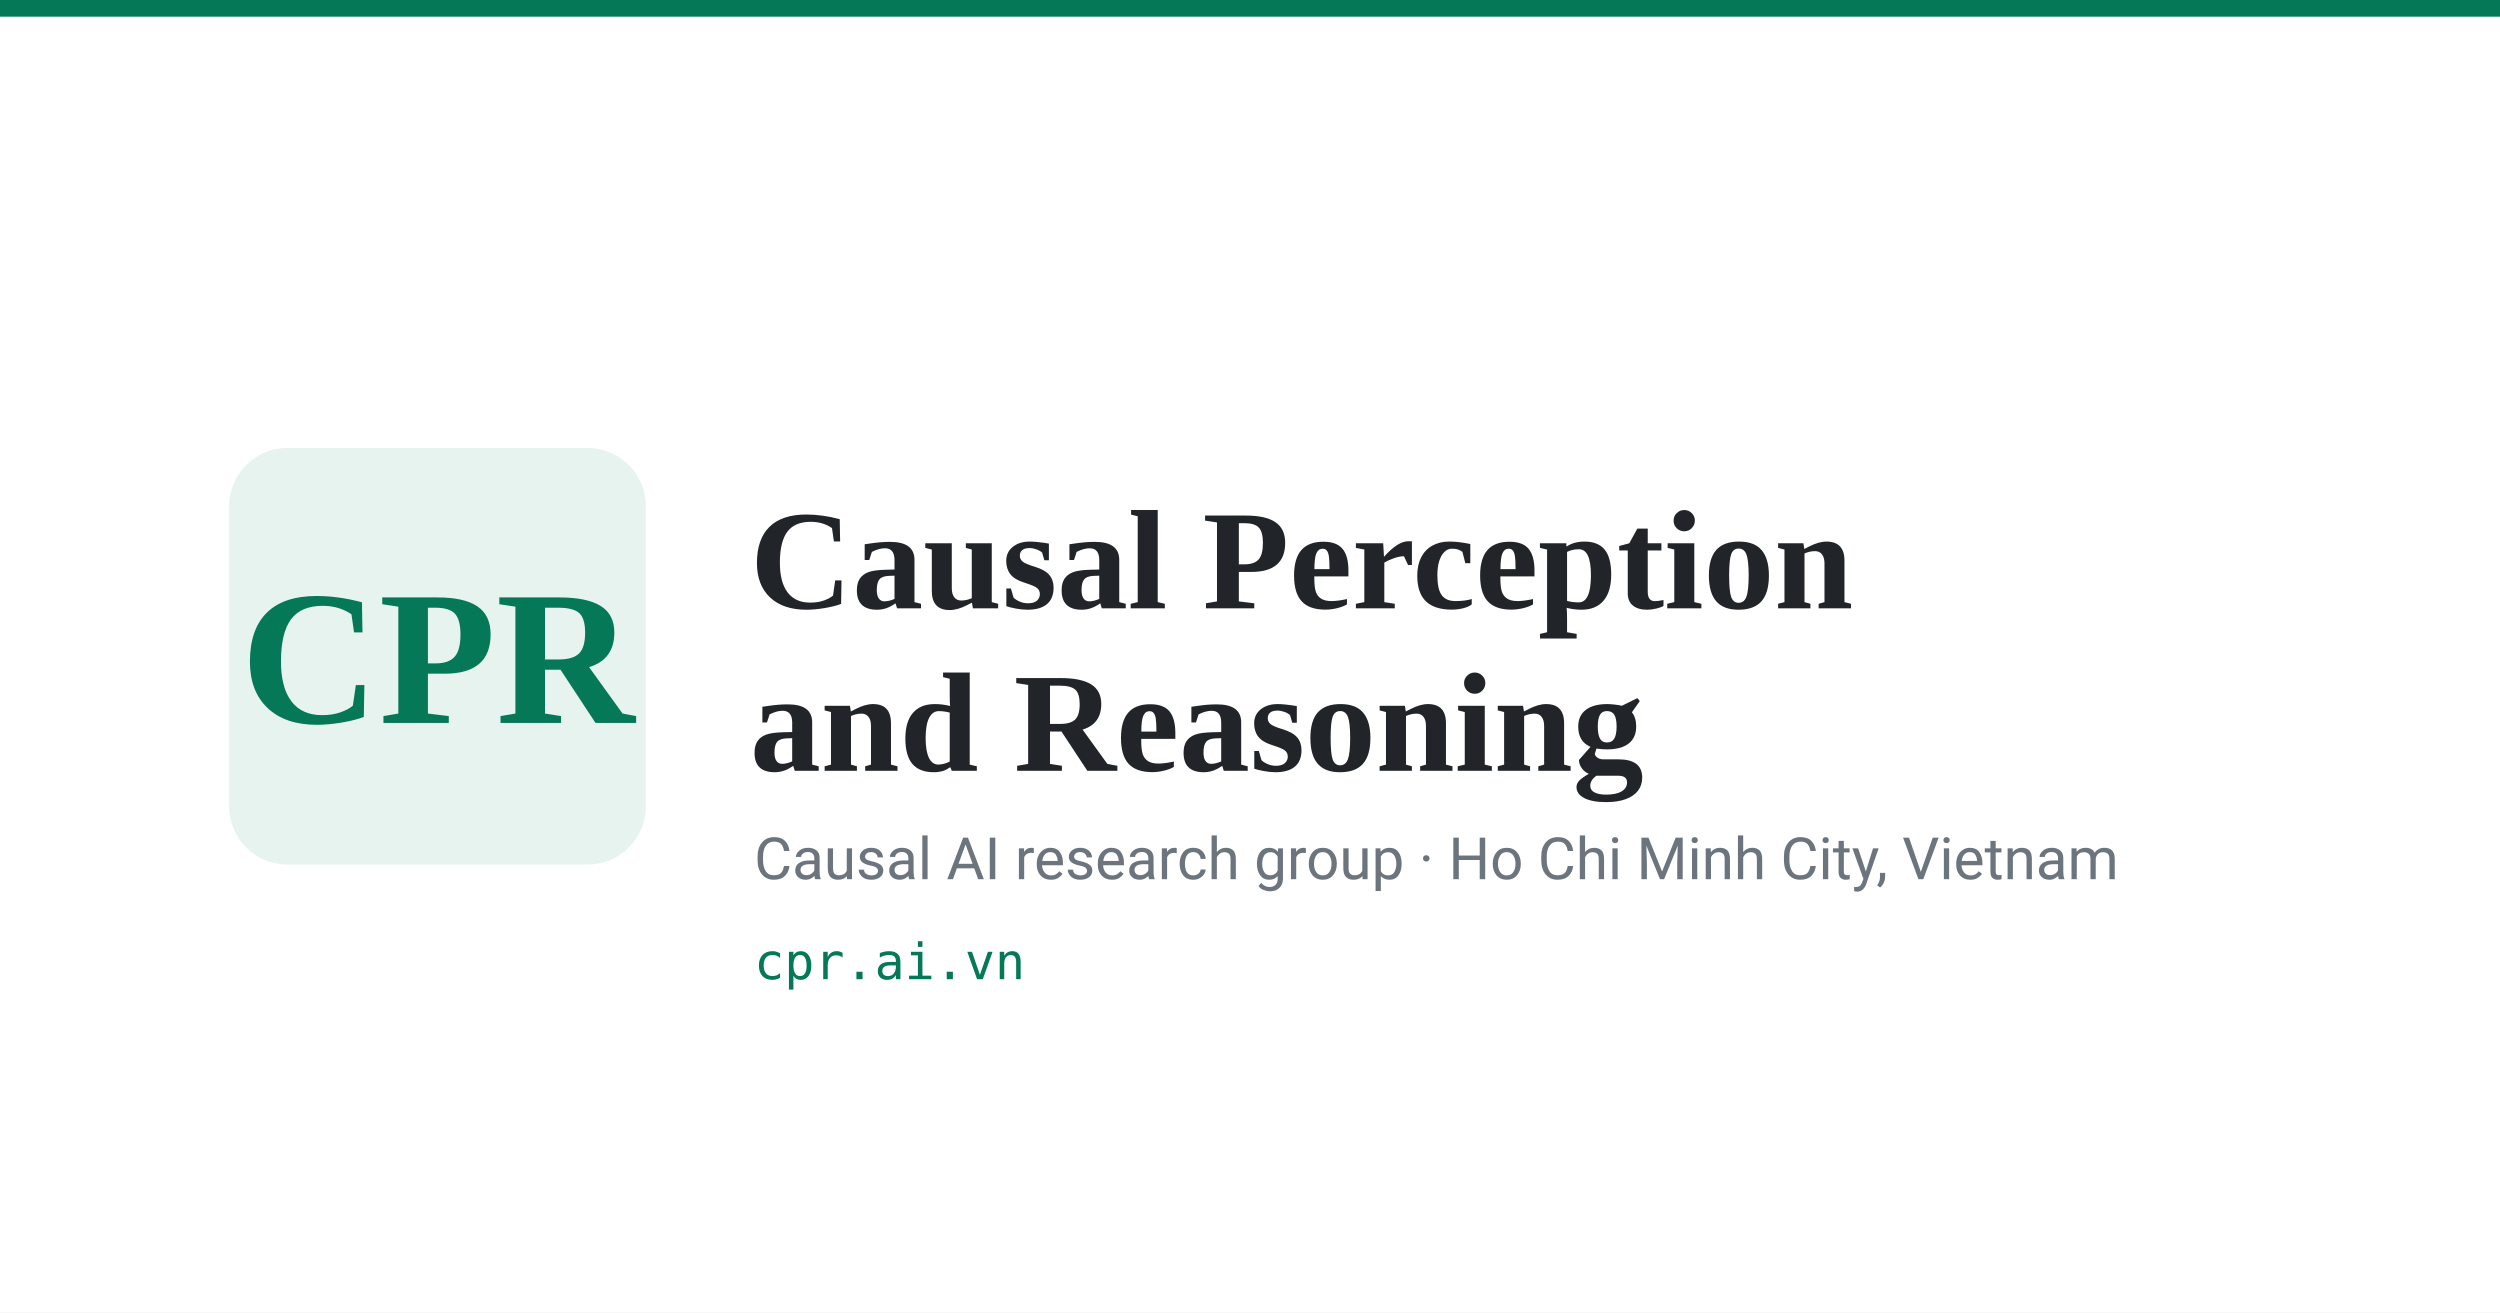
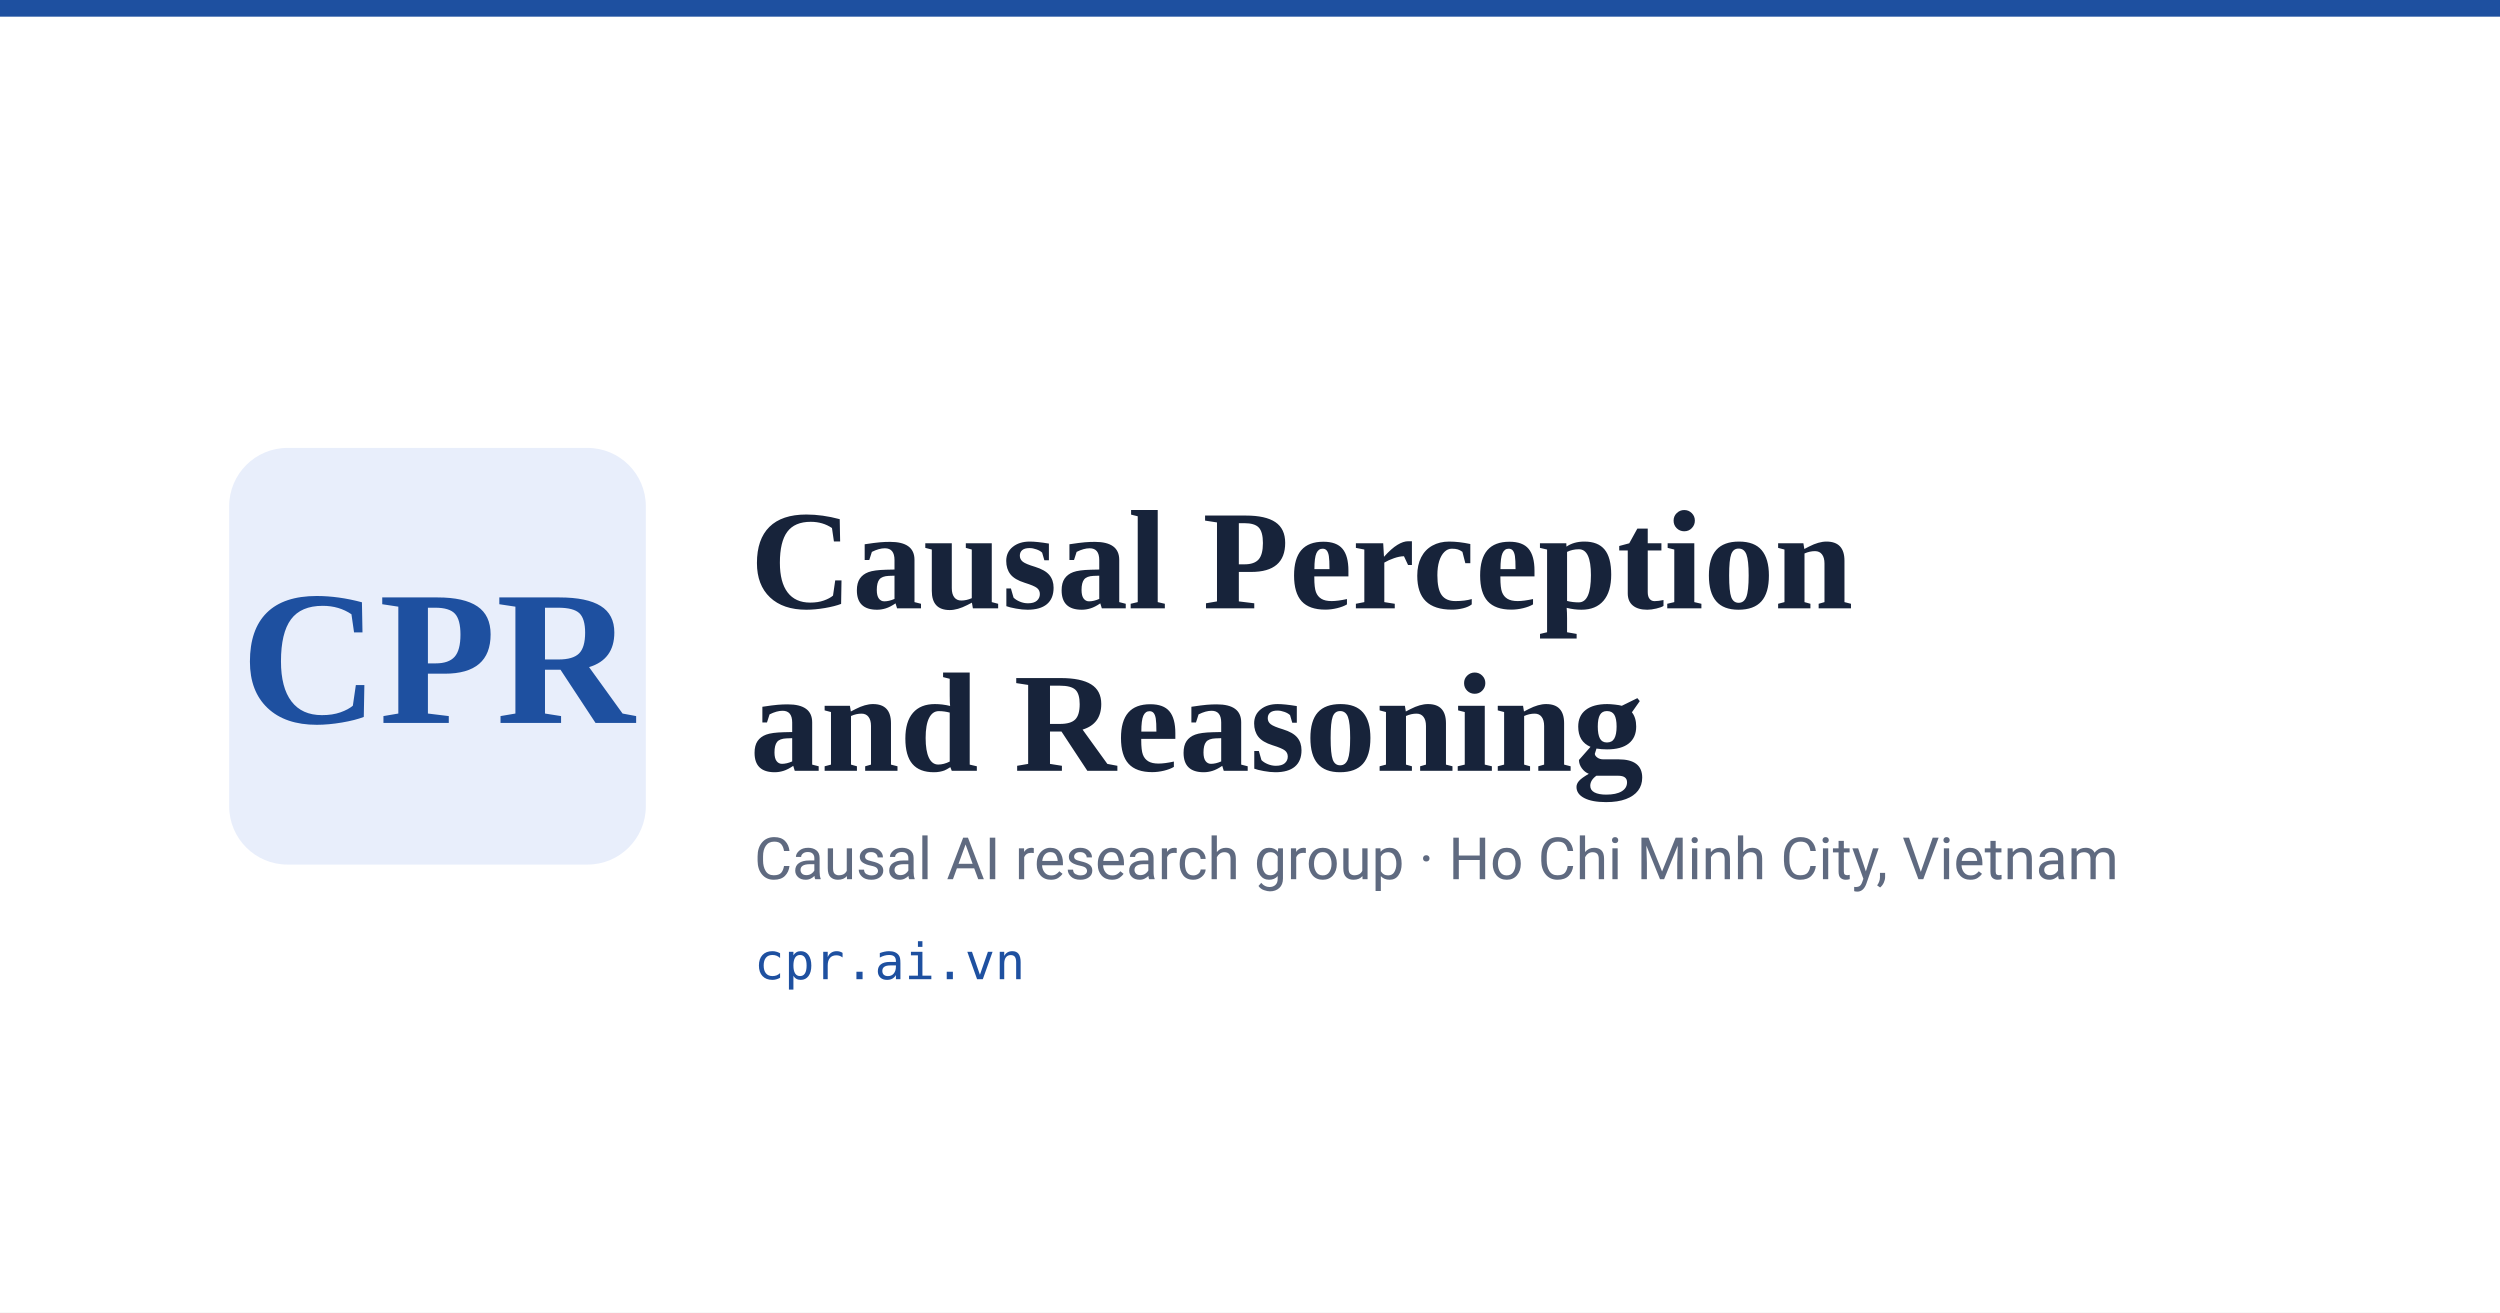
<svg xmlns="http://www.w3.org/2000/svg" viewBox="0 0 1200 630" role="img" aria-labelledby="og-t">
  <rect width="1200" height="630" fill="#ffffff" />
-   <rect width="1200" height="8" fill="#047857" />
-   <rect x="110" y="215" width="200" height="200" rx="28" fill="#e7f3ee" />
-   <text x="210" y="347" text-anchor="middle" font-family="'Roboto Slab', Georgia, 'Times New Roman', serif" font-size="92" font-weight="800" fill="#047857">CPR</text>
-   <text x="360" y="292" font-family="'Roboto Slab', Georgia, 'Times New Roman', serif" font-size="68" font-weight="700" fill="#212529">Causal Perception</text>
-   <text x="360" y="370" font-family="'Roboto Slab', Georgia, 'Times New Roman', serif" font-size="68" font-weight="700" fill="#212529">and Reasoning</text>
-   <text x="362" y="422" font-family="Roboto, Helvetica, Arial, sans-serif" font-size="28" fill="#6c757d">Causal AI research group · Ho Chi Minh City, Vietnam</text>
-   <text x="362" y="470" font-family="'Roboto Mono', 'JetBrains Mono', monospace" font-size="24" fill="#047857">cpr.ai.vn</text>
+   <rect width="1200" height="8" fill="#1e50a0" />
+   <rect x="110" y="215" width="200" height="200" rx="28" fill="#e8eefb" />
+   <text x="210" y="347" text-anchor="middle" font-family="'Roboto Slab', Georgia, 'Times New Roman', serif" font-size="92" font-weight="800" fill="#1e50a0">CPR</text>
+   <text x="360" y="292" font-family="'Roboto Slab', Georgia, 'Times New Roman', serif" font-size="68" font-weight="700" fill="#17233a">Causal Perception</text>
+   <text x="360" y="370" font-family="'Roboto Slab', Georgia, 'Times New Roman', serif" font-size="68" font-weight="700" fill="#17233a">and Reasoning</text>
+   <text x="362" y="422" font-family="Roboto, Helvetica, Arial, sans-serif" font-size="28" fill="#5f6a80">Causal AI research group · Ho Chi Minh City, Vietnam</text>
+   <text x="362" y="470" font-family="'Roboto Mono', 'JetBrains Mono', monospace" font-size="24" fill="#1e50a0">cpr.ai.vn</text>
</svg>
